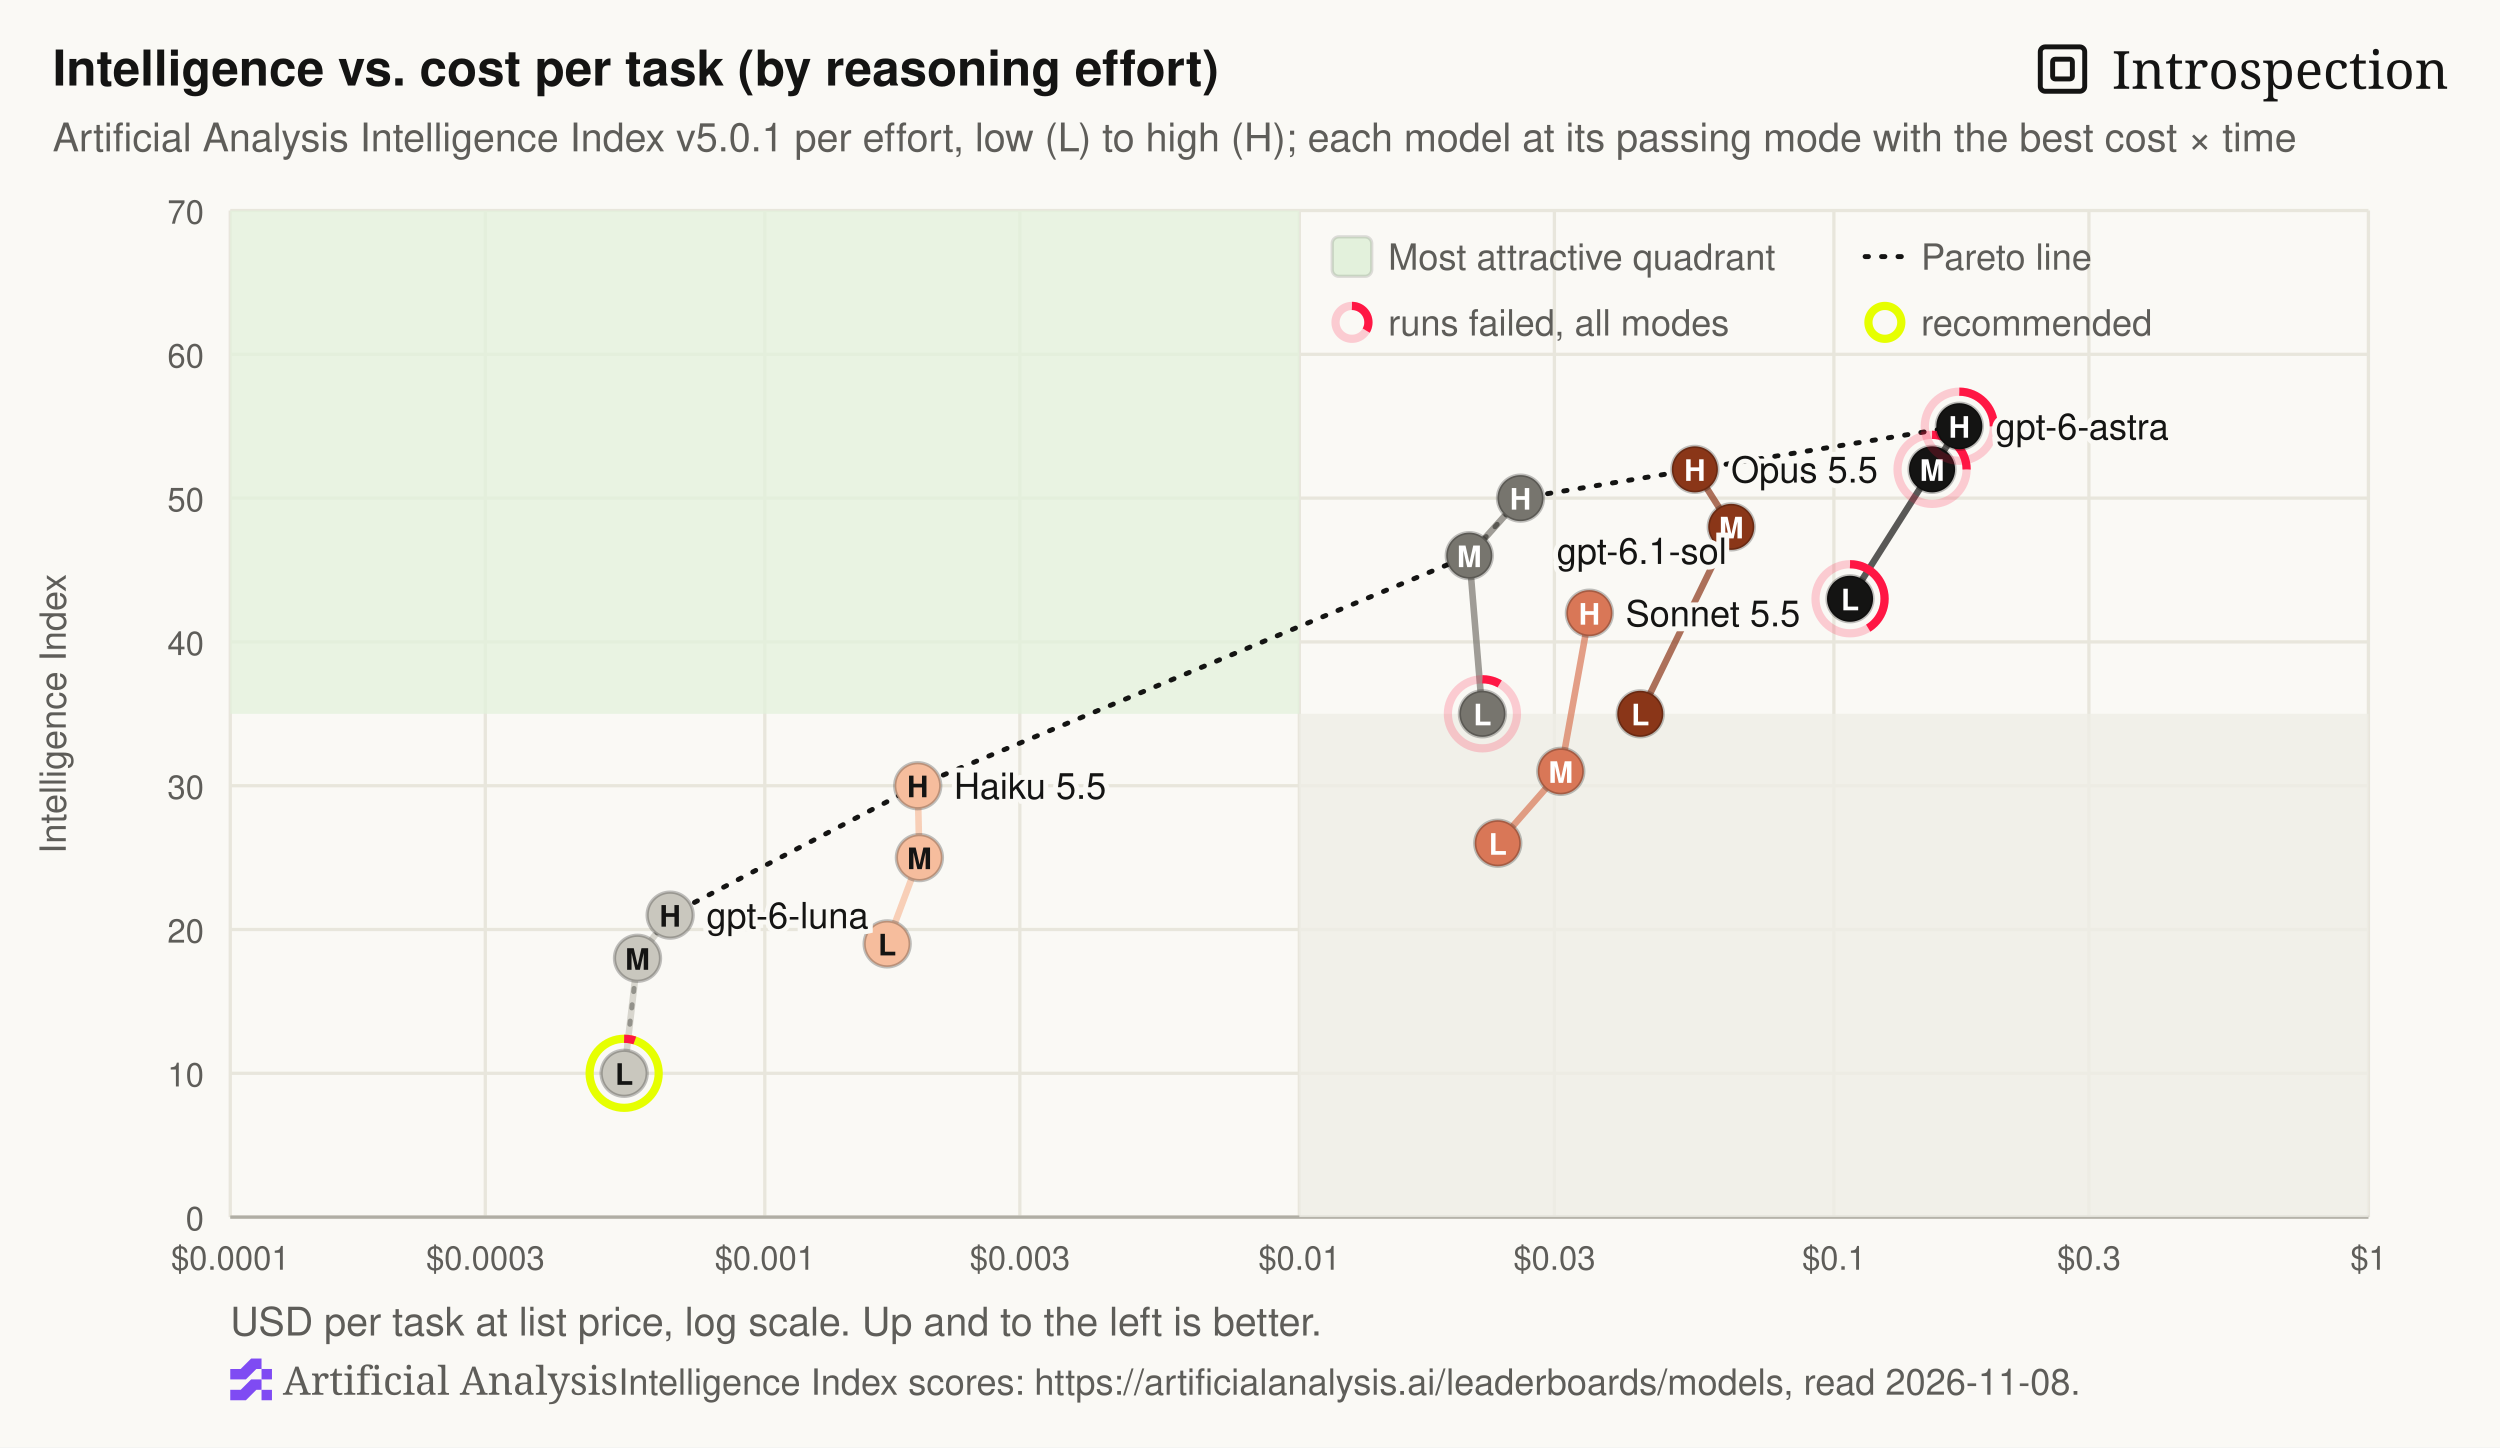
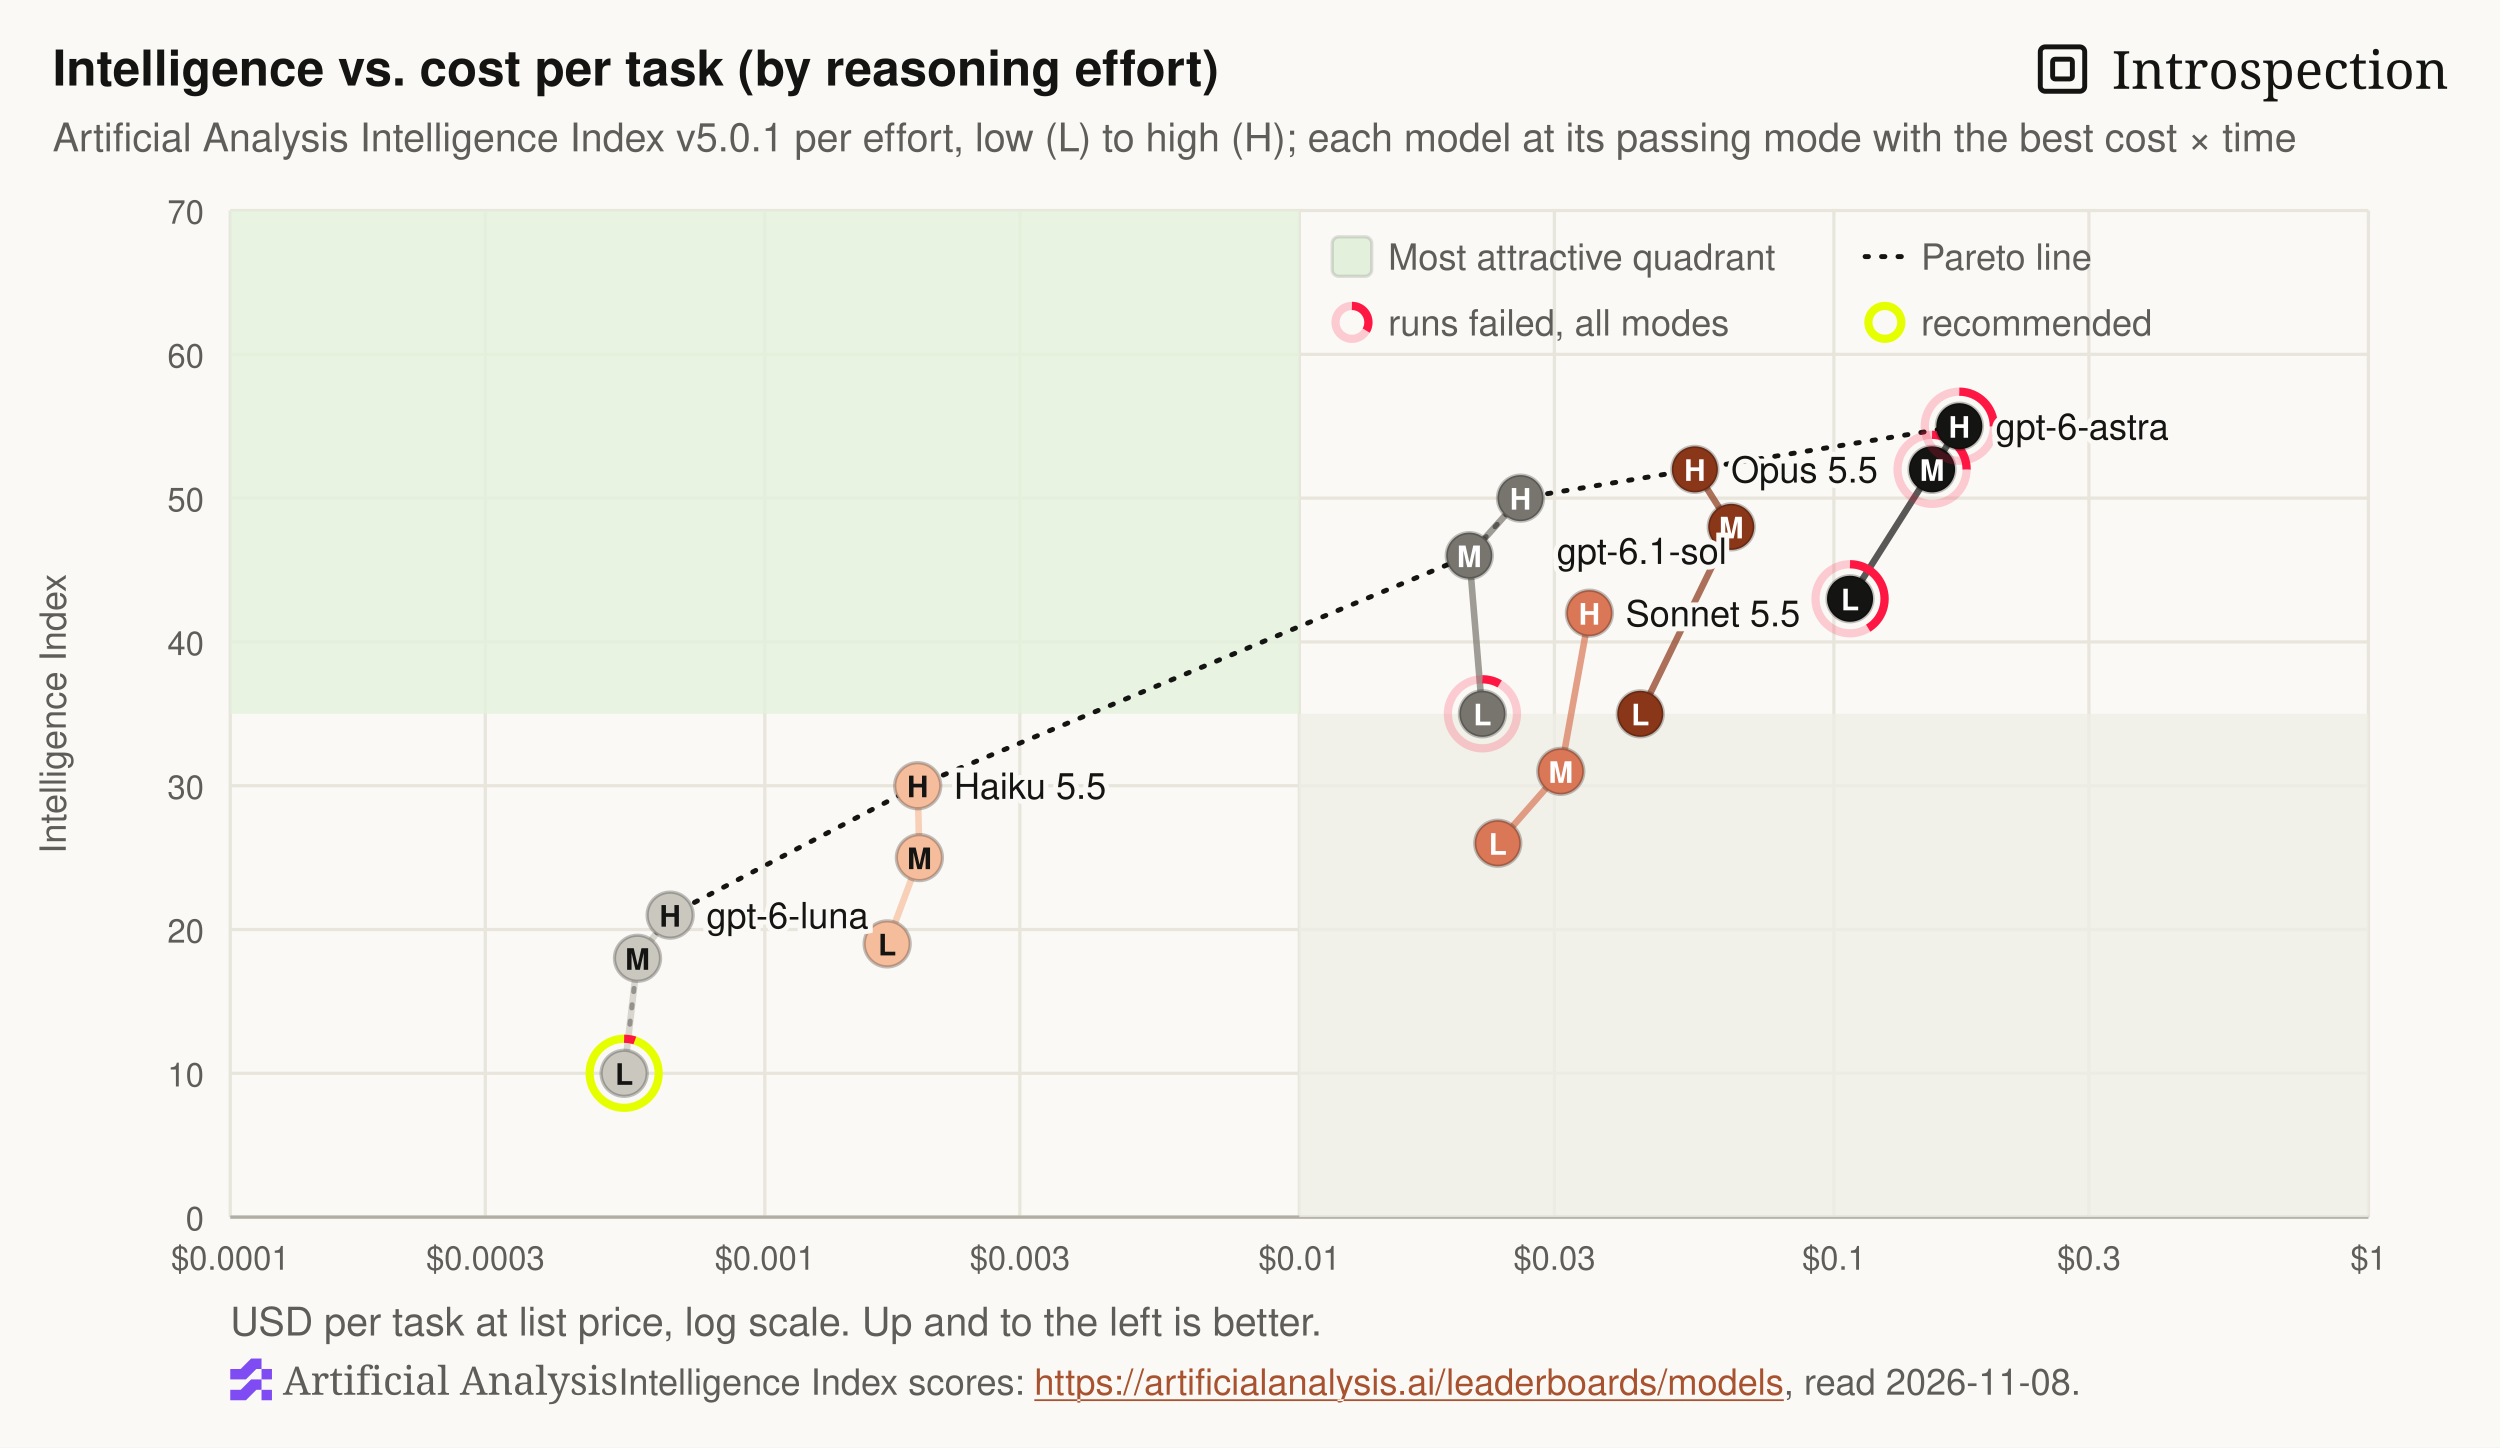
<svg xmlns="http://www.w3.org/2000/svg" width="760" height="440" viewBox="0 0 760 440" font-family="-apple-system, Segoe UI, Helvetica, Arial, sans-serif">
  <rect width="760" height="440" fill="#faf9f5" />
  <text x="16" y="26" font-size="15" font-weight="600" fill="#141413">Intelligence vs. cost per task (by reasoning effort)</text>
  <g transform="translate(618 12) scale(0.75)" fill="none" stroke="#141413" stroke-width="2" stroke-linecap="round" stroke-linejoin="round">
    <rect x="3" y="3" width="18" height="18" rx="2" />
    <rect x="8" y="8" width="8" height="8" rx="1" />
  </g>
  <text x="642" y="27" font-size="16" font-family="Georgia, serif" fill="#141413">Introspection</text>
  <text x="16" y="46" font-size="12" fill="#5e5d59">Artificial Analysis Intelligence Index v5.0.1 per effort, low (L) to high (H); each model at its passing mode with the best cost × time</text>
  <line x1="70" y1="370" x2="720" y2="370" stroke="#e8e6dc" />
  <text x="62" y="374" font-size="10" text-anchor="end" fill="#5e5d59">0</text>
  <line x1="70" y1="326.286" x2="720" y2="326.286" stroke="#e8e6dc" />
  <text x="62" y="330.286" font-size="10" text-anchor="end" fill="#5e5d59">10</text>
  <line x1="70" y1="282.571" x2="720" y2="282.571" stroke="#e8e6dc" />
  <text x="62" y="286.571" font-size="10" text-anchor="end" fill="#5e5d59">20</text>
  <line x1="70" y1="238.857" x2="720" y2="238.857" stroke="#e8e6dc" />
  <text x="62" y="242.857" font-size="10" text-anchor="end" fill="#5e5d59">30</text>
  <line x1="70" y1="195.143" x2="720" y2="195.143" stroke="#e8e6dc" />
  <text x="62" y="199.143" font-size="10" text-anchor="end" fill="#5e5d59">40</text>
  <line x1="70" y1="151.429" x2="720" y2="151.429" stroke="#e8e6dc" />
  <text x="62" y="155.429" font-size="10" text-anchor="end" fill="#5e5d59">50</text>
  <line x1="70" y1="107.714" x2="720" y2="107.714" stroke="#e8e6dc" />
  <text x="62" y="111.714" font-size="10" text-anchor="end" fill="#5e5d59">60</text>
  <line x1="70" y1="64" x2="720" y2="64" stroke="#e8e6dc" />
  <text x="62" y="68" font-size="10" text-anchor="end" fill="#5e5d59">70</text>
  <line x1="70" y1="64" x2="70" y2="370" stroke="#e8e6dc" />
  <text x="70" y="386" font-size="10" text-anchor="middle" fill="#5e5d59">$0.0001</text>
  <line x1="147.532" y1="64" x2="147.532" y2="370" stroke="#e8e6dc" />
  <text x="147.532" y="386" font-size="10" text-anchor="middle" fill="#5e5d59">$0.0003</text>
  <line x1="232.5" y1="64" x2="232.5" y2="370" stroke="#e8e6dc" />
  <text x="232.5" y="386" font-size="10" text-anchor="middle" fill="#5e5d59">$0.001</text>
  <line x1="310.032" y1="64" x2="310.032" y2="370" stroke="#e8e6dc" />
  <text x="310.032" y="386" font-size="10" text-anchor="middle" fill="#5e5d59">$0.003</text>
  <line x1="395" y1="64" x2="395" y2="370" stroke="#e8e6dc" />
  <text x="395" y="386" font-size="10" text-anchor="middle" fill="#5e5d59">$0.01</text>
  <line x1="472.532" y1="64" x2="472.532" y2="370" stroke="#e8e6dc" />
  <text x="472.532" y="386" font-size="10" text-anchor="middle" fill="#5e5d59">$0.03</text>
  <line x1="557.5" y1="64" x2="557.5" y2="370" stroke="#e8e6dc" />
  <text x="557.5" y="386" font-size="10" text-anchor="middle" fill="#5e5d59">$0.1</text>
  <line x1="635.032" y1="64" x2="635.032" y2="370" stroke="#e8e6dc" />
  <text x="635.032" y="386" font-size="10" text-anchor="middle" fill="#5e5d59">$0.3</text>
  <line x1="720" y1="64" x2="720" y2="370" stroke="#e8e6dc" />
  <text x="720" y="386" font-size="10" text-anchor="middle" fill="#5e5d59">$1</text>
  <line x1="70" y1="370" x2="720" y2="370" stroke="#b0aea5" />
  <rect x="70" y="64" width="325" height="153" fill="#e3f1dc" opacity="0.75" />
  <rect x="395" y="217" width="325" height="153" fill="#efede6" opacity="0.8" />
  <polyline points="189.742,326.286 193.801,291.314 203.726,278.2 278.987,238.857 446.656,168.914 462.229,151.429 515.238,142.686 595.637,129.571" fill="none" stroke="#141413" stroke-width="1.5" stroke-dasharray="1 4" stroke-linecap="round" />
  <rect x="405" y="72" width="12" height="12" rx="2" fill="#e3f1dc" stroke="#0000001f" />
  <text x="422" y="82" font-size="11" fill="#5e5d59">Most attractive quadrant</text>
  <line x1="567" y1="78" x2="581" y2="78" stroke="#141413" stroke-width="1.5" stroke-dasharray="1 4" stroke-linecap="round" />
  <text x="584" y="82" font-size="11" fill="#5e5d59">Pareto line</text>
  <circle cx="411" cy="98" r="5" fill="none" stroke="#ff174433" stroke-width="2.5" pointer-events="none" />
  <circle cx="411" cy="98" r="5" fill="none" stroke="#ff1744" stroke-width="2.5" stroke-dasharray="10.472 31.416" transform="rotate(-90 411 98)" pointer-events="none" />
  <text x="422" y="102" font-size="11" fill="#5e5d59">runs failed, all modes</text>
  <circle cx="573" cy="98" r="5" fill="none" stroke="#e6ff00" stroke-width="2.5" />
  <text x="584" y="102" font-size="11" fill="#5e5d59">recommended</text>
  <polyline points="269.697,286.943 279.498,260.714 278.987,238.857" fill="none" stroke="#f6bd9d" stroke-width="2" opacity="0.7" />
  <polyline points="455.324,256.343 474.48,234.486 483.175,186.4" fill="none" stroke="#d97757" stroke-width="2" opacity="0.7" />
  <polyline points="498.648,217 526.301,160.171 515.238,142.686" fill="none" stroke="#8a3618" stroke-width="2" opacity="0.7" />
  <polyline points="189.742,326.286 193.801,291.314 203.726,278.2" fill="none" stroke="#c9c7be" stroke-width="2" opacity="0.7" />
  <polyline points="450.656,217 446.656,168.914 462.229,151.429" fill="none" stroke="#77756e" stroke-width="2" opacity="0.7" />
  <polyline points="562.413,182.029 587.347,142.686 595.637,129.571" fill="none" stroke="#141413" stroke-width="2" opacity="0.7" />
  <circle cx="189.742" cy="326.286" r="10.5" fill="none" stroke="#e6ff00" stroke-width="2.5" pointer-events="none" />
  <a href="https://artificialanalysis.ai/models/claude-haiku-5-5" target="_blank">
    <circle cx="269.697" cy="286.943" r="7" fill="#f6bd9d" stroke="#0000003d" />
  </a>
  <text x="269.697" y="290.443" font-size="9" font-weight="600" text-anchor="middle" pointer-events="none" fill="#141413">L</text>
  <a href="https://artificialanalysis.ai/models/claude-sonnet-5-5" target="_blank">
    <circle cx="455.324" cy="256.343" r="7" fill="#d97757" stroke="#0000003d" />
  </a>
  <text x="455.324" y="259.843" font-size="9" font-weight="600" text-anchor="middle" pointer-events="none" fill="#ffffff">L</text>
  <a href="https://artificialanalysis.ai/models/claude-opus-5-5" target="_blank">
    <circle cx="498.648" cy="217" r="7" fill="#8a3618" stroke="#0000003d" />
  </a>
  <text x="498.648" y="220.5" font-size="9" font-weight="600" text-anchor="middle" pointer-events="none" fill="#ffffff">L</text>
  <a href="https://artificialanalysis.ai/models/gpt-6-luna" target="_blank">
    <circle cx="189.742" cy="326.286" r="7" fill="#c9c7be" stroke="#0000003d" />
  </a>
  <circle cx="189.742" cy="326.286" r="10.5" fill="none" stroke="#ff1744" stroke-width="2.5" stroke-dasharray="3.299 65.973" transform="rotate(-90 189.7421 326.2857)" pointer-events="none" />
  <text x="189.742" y="329.786" font-size="9" font-weight="600" text-anchor="middle" pointer-events="none" fill="#141413">L</text>
  <a href="https://artificialanalysis.ai/models/gpt-6-1-sol" target="_blank">
    <circle cx="450.656" cy="217" r="7" fill="#77756e" stroke="#0000003d" />
  </a>
  <circle cx="450.656" cy="217" r="10.5" fill="none" stroke="#ff174433" stroke-width="2.5" pointer-events="none" />
  <circle cx="450.656" cy="217" r="10.5" fill="none" stroke="#ff1744" stroke-width="2.5" stroke-dasharray="5.498 65.973" transform="rotate(-90 450.6556 217)" pointer-events="none" />
  <text x="450.656" y="220.5" font-size="9" font-weight="600" text-anchor="middle" pointer-events="none" fill="#ffffff">L</text>
  <a href="https://artificialanalysis.ai/models/gpt-6-astra" target="_blank">
    <circle cx="562.413" cy="182.029" r="7" fill="#141413" stroke="#0000003d" />
  </a>
  <circle cx="562.413" cy="182.029" r="10.5" fill="none" stroke="#ff174433" stroke-width="2.5" pointer-events="none" />
  <circle cx="562.413" cy="182.029" r="10.5" fill="none" stroke="#ff1744" stroke-width="2.5" stroke-dasharray="27.166 65.973" transform="rotate(-90 562.4132 182.0286)" pointer-events="none" />
  <text x="562.413" y="185.529" font-size="9" font-weight="600" text-anchor="middle" pointer-events="none" fill="#ffffff">L</text>
  <a href="https://artificialanalysis.ai/models/claude-haiku-5-5" target="_blank">
    <circle cx="279.498" cy="260.714" r="7" fill="#f6bd9d" stroke="#0000003d" />
  </a>
  <text x="279.498" y="264.214" font-size="9" font-weight="600" text-anchor="middle" pointer-events="none" fill="#141413">M</text>
  <a href="https://artificialanalysis.ai/models/claude-sonnet-5-5" target="_blank">
    <circle cx="474.48" cy="234.486" r="7" fill="#d97757" stroke="#0000003d" />
  </a>
  <text x="474.48" y="237.986" font-size="9" font-weight="600" text-anchor="middle" pointer-events="none" fill="#ffffff">M</text>
  <a href="https://artificialanalysis.ai/models/claude-opus-5-5" target="_blank">
    <circle cx="526.301" cy="160.171" r="7" fill="#8a3618" stroke="#0000003d" />
  </a>
  <text x="526.301" y="163.671" font-size="9" font-weight="600" text-anchor="middle" pointer-events="none" fill="#ffffff">M</text>
  <a href="https://artificialanalysis.ai/models/gpt-6-luna" target="_blank">
    <circle cx="193.801" cy="291.314" r="7" fill="#c9c7be" stroke="#0000003d" />
  </a>
  <text x="193.801" y="294.814" font-size="9" font-weight="600" text-anchor="middle" pointer-events="none" fill="#141413">M</text>
  <a href="https://artificialanalysis.ai/models/gpt-6-1-sol" target="_blank">
    <circle cx="446.656" cy="168.914" r="7" fill="#77756e" stroke="#0000003d" />
  </a>
  <text x="446.656" y="172.414" font-size="9" font-weight="600" text-anchor="middle" pointer-events="none" fill="#ffffff">M</text>
  <a href="https://artificialanalysis.ai/models/gpt-6-astra" target="_blank">
    <circle cx="587.347" cy="142.686" r="7" fill="#141413" stroke="#0000003d" />
  </a>
  <circle cx="587.347" cy="142.686" r="10.5" fill="none" stroke="#ff174433" stroke-width="2.5" pointer-events="none" />
  <circle cx="587.347" cy="142.686" r="10.5" fill="none" stroke="#ff1744" stroke-width="2.5" stroke-dasharray="16.493 65.973" transform="rotate(-90 587.347 142.6857)" pointer-events="none" />
  <text x="587.347" y="146.186" font-size="9" font-weight="600" text-anchor="middle" pointer-events="none" fill="#ffffff">M</text>
  <a href="https://artificialanalysis.ai/models/claude-haiku-5-5" target="_blank">
    <circle cx="278.987" cy="238.857" r="7" fill="#f6bd9d" stroke="#0000003d" />
  </a>
  <text x="278.987" y="242.357" font-size="9" font-weight="600" text-anchor="middle" pointer-events="none" fill="#141413">H</text>
  <a href="https://artificialanalysis.ai/models/claude-sonnet-5-5" target="_blank">
    <circle cx="483.175" cy="186.4" r="7" fill="#d97757" stroke="#0000003d" />
  </a>
  <text x="483.175" y="189.9" font-size="9" font-weight="600" text-anchor="middle" pointer-events="none" fill="#ffffff">H</text>
  <a href="https://artificialanalysis.ai/models/claude-opus-5-5" target="_blank">
    <circle cx="515.238" cy="142.686" r="7" fill="#8a3618" stroke="#0000003d" />
  </a>
  <text x="515.238" y="146.186" font-size="9" font-weight="600" text-anchor="middle" pointer-events="none" fill="#ffffff">H</text>
  <a href="https://artificialanalysis.ai/models/gpt-6-luna" target="_blank">
    <circle cx="203.726" cy="278.2" r="7" fill="#c9c7be" stroke="#0000003d" />
  </a>
  <text x="203.726" y="281.7" font-size="9" font-weight="600" text-anchor="middle" pointer-events="none" fill="#141413">H</text>
  <a href="https://artificialanalysis.ai/models/gpt-6-1-sol" target="_blank">
    <circle cx="462.229" cy="151.429" r="7" fill="#77756e" stroke="#0000003d" />
  </a>
  <text x="462.229" y="154.929" font-size="9" font-weight="600" text-anchor="middle" pointer-events="none" fill="#ffffff">H</text>
  <a href="https://artificialanalysis.ai/models/gpt-6-astra" target="_blank">
    <circle cx="595.637" cy="129.571" r="7" fill="#141413" stroke="#0000003d" />
  </a>
  <circle cx="595.637" cy="129.571" r="10.5" fill="none" stroke="#ff174433" stroke-width="2.5" pointer-events="none" />
  <circle cx="595.637" cy="129.571" r="10.5" fill="none" stroke="#ff1744" stroke-width="2.5" stroke-dasharray="16.493 65.973" transform="rotate(-90 595.637 129.5714)" pointer-events="none" />
  <text x="595.637" y="133.071" font-size="9" font-weight="600" text-anchor="middle" pointer-events="none" fill="#ffffff">H</text>
  <text x="280.697" y="290.943" text-anchor="start" font-size="11" stroke="#faf9f5" stroke-width="3" paint-order="stroke" fill="#141413" />
  <text x="466.324" y="260.343" text-anchor="start" font-size="11" stroke="#faf9f5" stroke-width="3" paint-order="stroke" fill="#141413" />
  <text x="509.648" y="221" text-anchor="start" font-size="11" stroke="#faf9f5" stroke-width="3" paint-order="stroke" fill="#141413" />
  <text x="200.742" y="330.286" text-anchor="start" font-size="11" stroke="#faf9f5" stroke-width="3" paint-order="stroke" fill="#141413" />
  <text x="461.656" y="221" text-anchor="start" font-size="11" stroke="#faf9f5" stroke-width="3" paint-order="stroke" fill="#141413" />
  <text x="573.413" y="186.029" text-anchor="start" font-size="11" stroke="#faf9f5" stroke-width="3" paint-order="stroke" fill="#141413" />
  <text x="290.498" y="264.714" text-anchor="start" font-size="11" stroke="#faf9f5" stroke-width="3" paint-order="stroke" fill="#141413" />
  <text x="485.48" y="238.486" text-anchor="start" font-size="11" stroke="#faf9f5" stroke-width="3" paint-order="stroke" fill="#141413" />
  <text x="537.301" y="164.171" text-anchor="start" font-size="11" stroke="#faf9f5" stroke-width="3" paint-order="stroke" fill="#141413" />
  <text x="204.801" y="295.314" text-anchor="start" font-size="11" stroke="#faf9f5" stroke-width="3" paint-order="stroke" fill="#141413" />
  <text x="457.656" y="172.914" text-anchor="start" font-size="11" stroke="#faf9f5" stroke-width="3" paint-order="stroke" fill="#141413" />
  <text x="598.347" y="146.686" text-anchor="start" font-size="11" stroke="#faf9f5" stroke-width="3" paint-order="stroke" fill="#141413" />
  <text x="289.987" y="242.857" text-anchor="start" font-size="11" stroke="#faf9f5" stroke-width="3" paint-order="stroke" fill="#141413">Haiku 5.5</text>
  <text x="494.175" y="190.4" text-anchor="start" font-size="11" stroke="#faf9f5" stroke-width="3" paint-order="stroke" fill="#141413">Sonnet 5.5</text>
  <text x="526.238" y="146.686" text-anchor="start" font-size="11" stroke="#faf9f5" stroke-width="3" paint-order="stroke" fill="#141413">Opus 5.5</text>
  <text x="214.726" y="282.2" text-anchor="start" font-size="11" stroke="#faf9f5" stroke-width="3" paint-order="stroke" fill="#141413">gpt-6-luna</text>
  <text x="473.229" y="171.429" text-anchor="start" font-size="11" stroke="#faf9f5" stroke-width="3" paint-order="stroke" fill="#141413">gpt-6.1-sol</text>
  <text x="606.637" y="133.571" text-anchor="start" font-size="11" stroke="#faf9f5" stroke-width="3" paint-order="stroke" fill="#141413">gpt-6-astra</text>
  <text x="70" y="406" font-size="12" fill="#5e5d59">USD per task at list price, log scale. Up and to the left is better.</text>
  <g transform="translate(70 413) scale(0.24)">
    <path d="M46.219 52.82H52.819V39.61H46.219H39.609V52.82H46.219Z" fill="#7F4BF3" />
    <path d="M26.41 0L13.2 13.2H0V26.41H19.81L33.01 13.2H39.61V0H26.41Z" fill="#7F4BF3" />
    <path d="M26.41 26.41L13.2 39.61H0V52.82H19.81L33.01 39.61H39.61V26.41H26.41Z" fill="#7F4BF3" />
    <path d="M52.819 26.41V13.2H46.219H39.609V26.41H46.219H52.819Z" fill="#7F4BF3" />
  </g>
  <text x="86" y="424" font-size="12" font-family="Georgia, serif" fill="#5e5d59">Artificial Analysis</text>
-   <text x="187.95" y="424" font-size="11" fill="#5e5d59">Intelligence Index scores: https://artificialanalysis.ai/leaderboards/models, read 2026-11-08.</text>
+   <text x="187.95" y="424" font-size="11" fill="#5e5d59">Intelligence Index scores: <a href="https://artificialanalysis.ai/leaderboards/models" target="_blank">
+       <tspan fill="#a8522f" text-decoration="underline">https://artificialanalysis.ai/leaderboards/models</tspan>
+     </a>, read 2026-11-08.</text>
  <text transform="translate(20 217) rotate(-90)" font-size="11" text-anchor="middle" fill="#5e5d59">Intelligence Index</text>
</svg>
